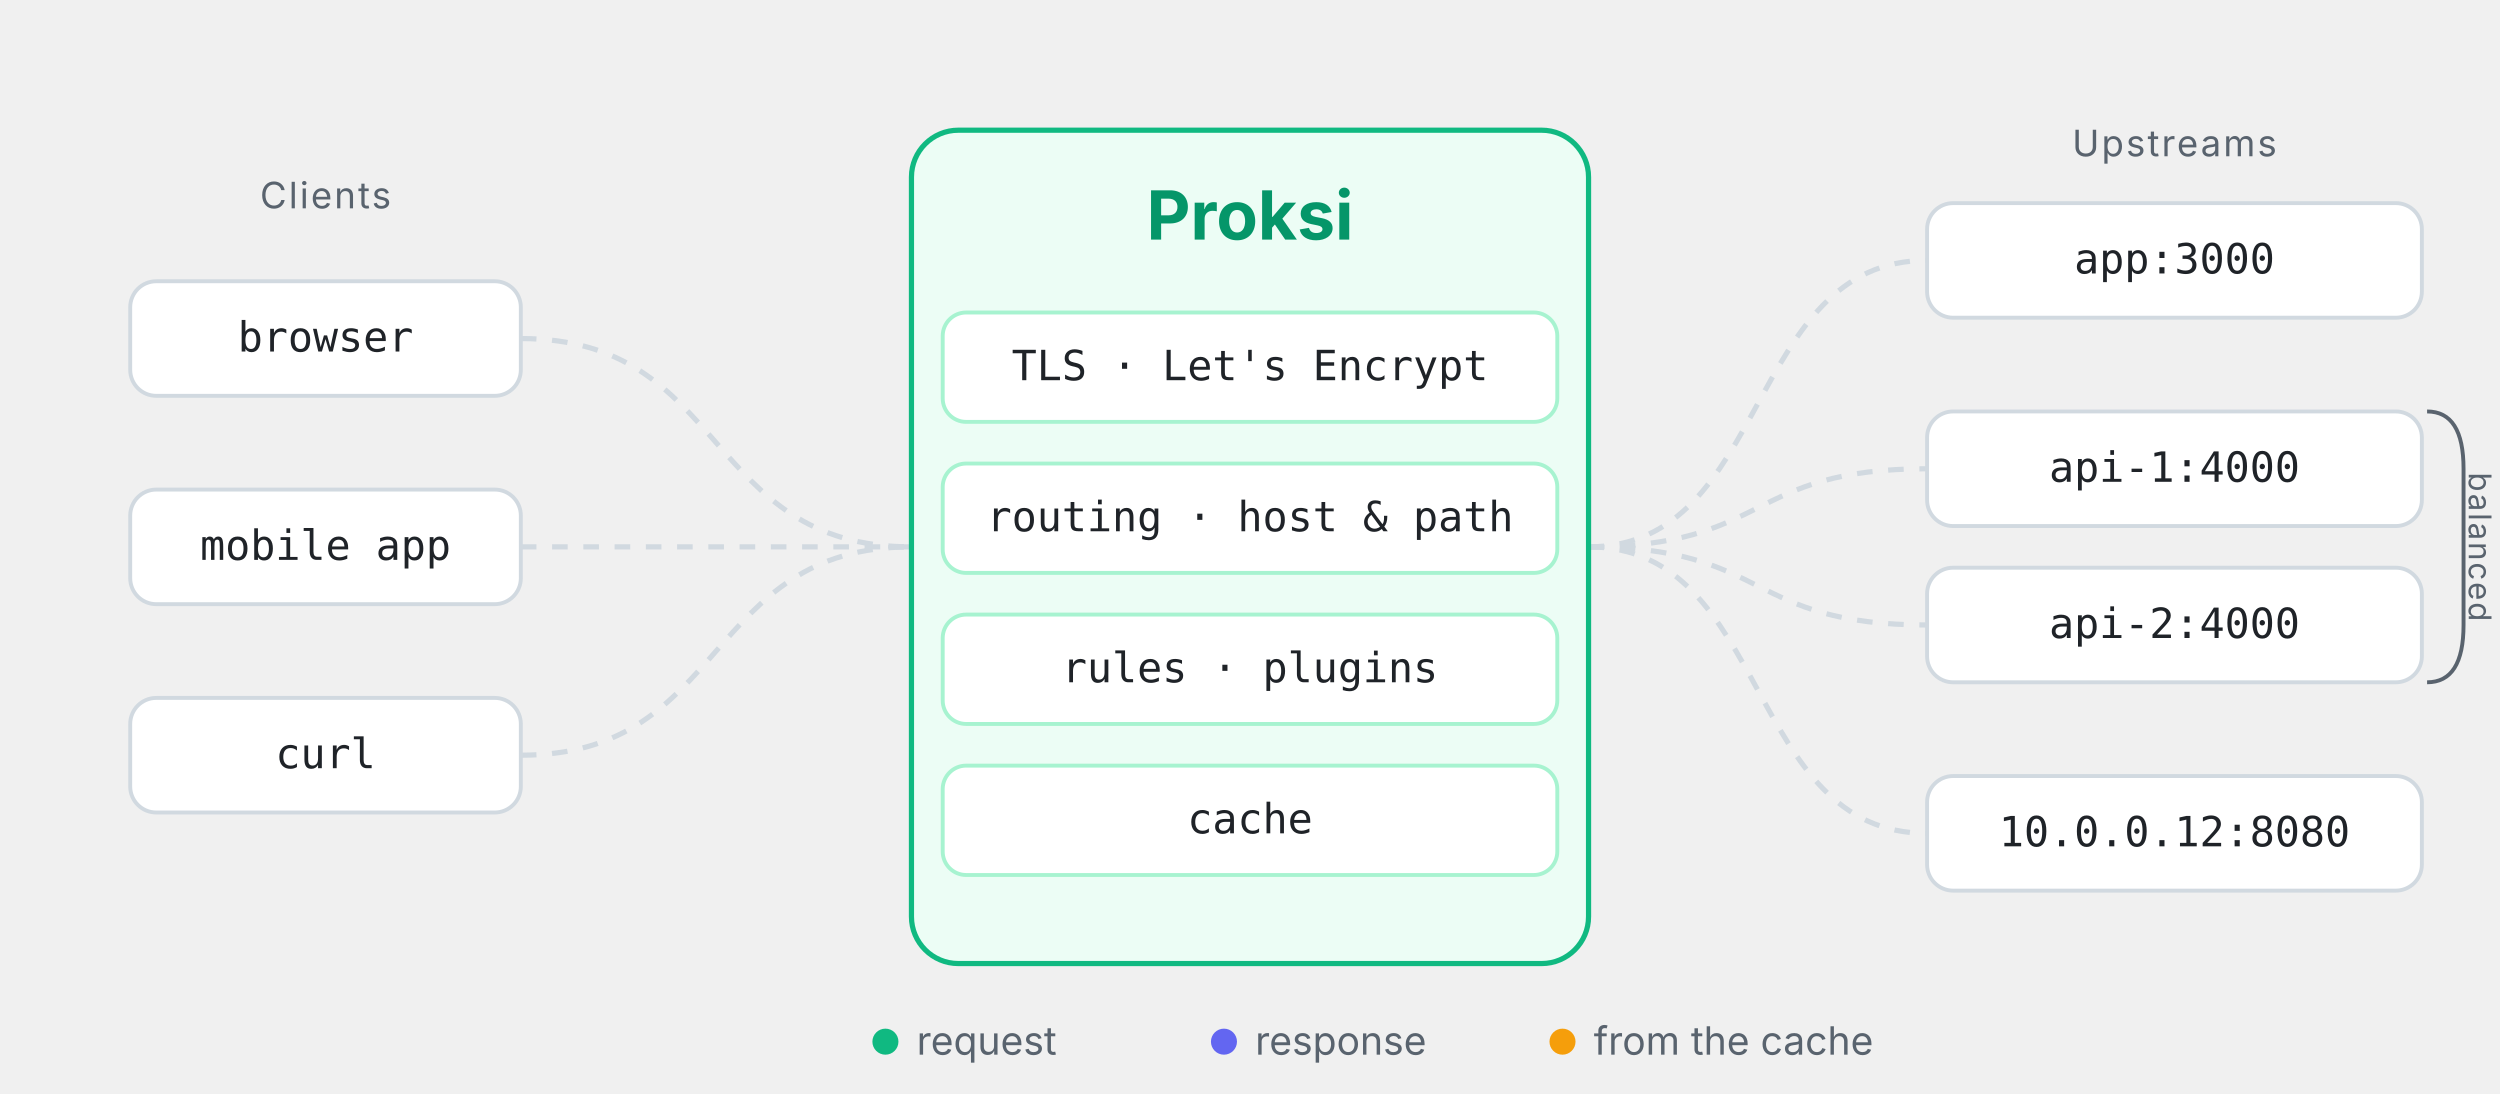
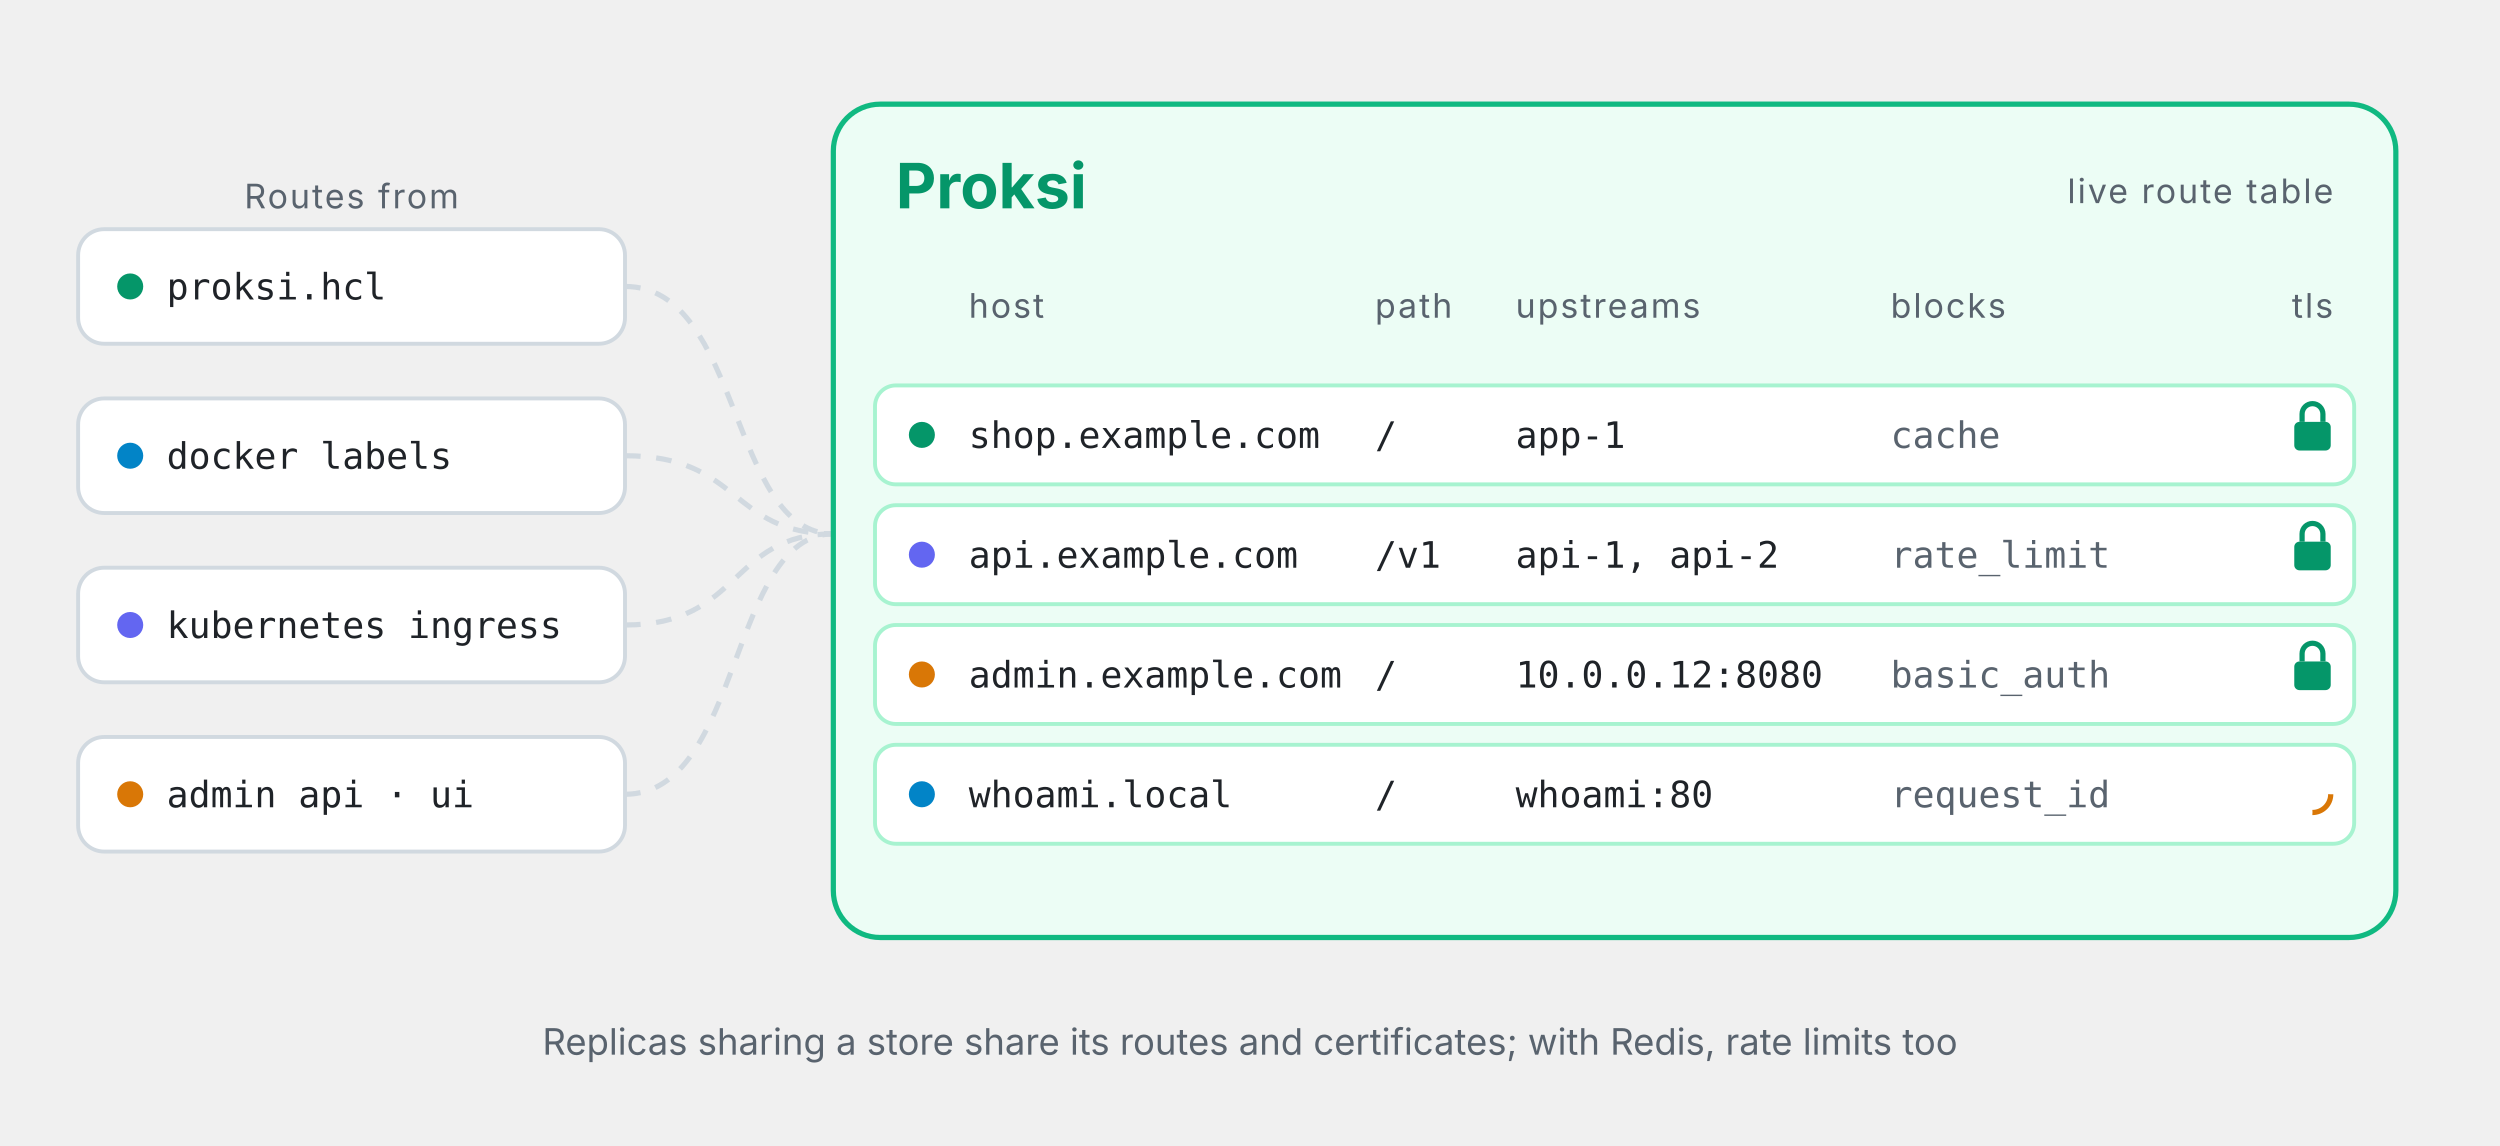
- <svg xmlns="http://www.w3.org/2000/svg" viewBox="0 0 960 420" width="960" height="420" role="img" aria-labelledby="title desc">
+ <svg xmlns="http://www.w3.org/2000/svg" viewBox="0 0 960 440" width="960" height="440" role="img" aria-labelledby="title desc">
  <style>
-     text { font-family: ui-monospace, SFMono-Regular, Menlo, Consolas, monospace; font-size: 16px; fill: #1f2328; }
-     .label { font-family: system-ui, -apple-system, "Segoe UI", sans-serif; font-size: 14px; fill: #59636e; letter-spacing: .06em; text-transform: uppercase; }
-     .title { font-family: system-ui, -apple-system, "Segoe UI", sans-serif; font-size: 26px; font-weight: 700; fill: #059669; }
+     text { font-family: ui-monospace, SFMono-Regular, Menlo, Consolas, monospace; font-size: 14px; fill: #1f2328; }
+     .label { font-family: system-ui, -apple-system, "Segoe UI", sans-serif; font-size: 13px; fill: #59636e; letter-spacing: .06em; text-transform: uppercase; }
+     .note { font-family: system-ui, -apple-system, "Segoe UI", sans-serif; font-size: 14px; fill: #59636e; }
+     .title { font-family: system-ui, -apple-system, "Segoe UI", sans-serif; font-size: 24px; font-weight: 700; fill: #059669; }
    .wire { fill: none; stroke: #d1d9e0; stroke-width: 2; stroke-dasharray: 6 6; animation: flow 1.2s linear infinite; }
    @keyframes flow { to { stroke-dashoffset: -12; } }
-     @media (prefers-reduced-motion: reduce) { .packet, .glow { display: none; } .wire { animation: none; } }
+     @media (prefers-reduced-motion: reduce) { .motion { display: none; } .wire { animation: none; } .settled { opacity: 1 !important; } }
  </style>
  <defs>
-     <path id="c0" d="M200,130 C280,130 270,210 350,210" />
-     <path id="c1" d="M200,210 C280,210 270,210 350,210" />
-     <path id="c2" d="M200,290 C280,290 270,210 350,210" />
-     <path id="u0" d="M610,210 C680,210 670,100 740,100" />
-     <path id="u1" d="M610,210 C680,210 670,180 740,180" />
-     <path id="u2" d="M610,210 C680,210 670,240 740,240" />
-     <path id="u3" d="M610,210 C680,210 670,320 740,320" />
+     <path id="w-file" d="M240,110 C285,110 280,205 320,205" />
+     <path id="w-docker" d="M240,175 C285,175 280,205 320,205" />
+     <path id="w-k8s" d="M240,240 C285,240 280,205 320,205" />
+     <path id="w-admin" d="M240,305 C285,305 280,205 320,205" />
  </defs>
-   <text class="label" x="125" y="80" text-anchor="middle">Clients</text>
-   <text class="label" x="835" y="60" text-anchor="middle">Upstreams</text>
-   <use href="#c0" class="wire" />
-   <use href="#c1" class="wire" />
-   <use href="#c2" class="wire" />
-   <use href="#u0" class="wire" />
-   <use href="#u1" class="wire" />
-   <use href="#u2" class="wire" />
-   <use href="#u3" class="wire" />
-   <rect x="50" y="108" width="150" height="44" rx="10" fill="#ffffff" stroke="#d1d9e0" stroke-width="1.5" />
-   <text x="125" y="135" text-anchor="middle">browser</text>
-   <rect x="50" y="188" width="150" height="44" rx="10" fill="#ffffff" stroke="#d1d9e0" stroke-width="1.5" />
-   <text x="125" y="215" text-anchor="middle">mobile app</text>
-   <rect x="50" y="268" width="150" height="44" rx="10" fill="#ffffff" stroke="#d1d9e0" stroke-width="1.5" />
-   <text x="125" y="295" text-anchor="middle">curl</text>
-   <rect x="740" y="78" width="190" height="44" rx="10" fill="#ffffff" stroke="#d1d9e0" stroke-width="1.5" />
-   <text x="835" y="105" text-anchor="middle">app:3000</text>
-   <rect x="740" y="158" width="190" height="44" rx="10" fill="#ffffff" stroke="#d1d9e0" stroke-width="1.5" />
-   <text x="835" y="185" text-anchor="middle">api-1:4000</text>
-   <rect x="740" y="218" width="190" height="44" rx="10" fill="#ffffff" stroke="#d1d9e0" stroke-width="1.5" />
-   <text x="835" y="245" text-anchor="middle">api-2:4000</text>
-   <rect x="740" y="298" width="190" height="44" rx="10" fill="#ffffff" stroke="#d1d9e0" stroke-width="1.5" />
-   <text x="835" y="325" text-anchor="middle">10.0.0.12:8080</text>
-   <path d="M932,158 q14,0 14,22 v60 q0,22 -14,22" fill="none" stroke="#59636e" stroke-width="1.5" />
-   <text class="label" x="952" y="214" text-anchor="middle" transform="rotate(90 952 210)" style="font-size:12px">balanced</text>
-   <rect x="350" y="50" width="260" height="320" rx="18" fill="#ecfdf5" stroke="#10b981" stroke-width="2" />
-   <text class="title" x="480" y="92" text-anchor="middle">Proksi</text>
-   <rect x="362" y="120" width="236" height="42" rx="9" fill="#ffffff" stroke="#a7f3d0" stroke-width="1.5" />
-   <rect class="glow" x="362" y="120" width="236" height="42" rx="9" fill="none" stroke="#059669" stroke-width="2.5" opacity="0">
-     <animate attributeName="opacity" dur="9.0s" repeatCount="indefinite" calcMode="linear" values="0;0;1;0;0;1;0;0;1;0;0;1;0;0;1;0;0;1;0;0" keyTimes="0;0.078;0.094;0.128;0.233;0.25;0.283;0.389;0.406;0.439;0.544;0.561;0.594;0.7;0.717;0.75;0.856;0.872;0.906;1" />
-   </rect>
-   <text x="480" y="146" text-anchor="middle">TLS · Let's Encrypt</text>
-   <rect x="362" y="178" width="236" height="42" rx="9" fill="#ffffff" stroke="#a7f3d0" stroke-width="1.5" />
-   <rect class="glow" x="362" y="178" width="236" height="42" rx="9" fill="none" stroke="#059669" stroke-width="2.5" opacity="0">
-     <animate attributeName="opacity" dur="9.0s" repeatCount="indefinite" calcMode="linear" values="0;0;1;0;0;1;0;0;1;0;0;1;0;0;1;0;0;1;0;0" keyTimes="0;0.091;0.108;0.141;0.247;0.263;0.297;0.402;0.419;0.452;0.558;0.574;0.608;0.713;0.73;0.763;0.869;0.886;0.919;1" />
-   </rect>
-   <text x="480" y="204" text-anchor="middle">routing · host &amp; path</text>
-   <rect x="362" y="236" width="236" height="42" rx="9" fill="#ffffff" stroke="#a7f3d0" stroke-width="1.5" />
-   <rect class="glow" x="362" y="236" width="236" height="42" rx="9" fill="none" stroke="#059669" stroke-width="2.5" opacity="0">
-     <animate attributeName="opacity" dur="9.0s" repeatCount="indefinite" calcMode="linear" values="0;0;1;0;0;1;0;0;1;0;0;1;0;0;1;0;0;1;0;0" keyTimes="0;0.104;0.121;0.154;0.26;0.277;0.31;0.416;0.432;0.466;0.571;0.588;0.621;0.727;0.743;0.777;0.882;0.899;0.932;1" />
-   </rect>
-   <text x="480" y="262" text-anchor="middle">rules · plugins</text>
-   <rect x="362" y="294" width="236" height="42" rx="9" fill="#ffffff" stroke="#a7f3d0" stroke-width="1.5" />
-   <rect class="glow" x="362" y="294" width="236" height="42" rx="9" fill="none" stroke="#f59e0b" stroke-width="2.5" opacity="0">
-     <animate attributeName="opacity" dur="9.0s" repeatCount="indefinite" calcMode="linear" values="0;0;1;0;0" keyTimes="0;0.429;0.446;0.479;1" />
-   </rect>
-   <text x="480" y="320" text-anchor="middle">cache</text>
-   <circle class="packet" r="5" fill="#10b981" opacity="0">
-     <animateMotion dur="9.0s" repeatCount="indefinite" calcMode="linear" keyPoints="0;0;1;1" keyTimes="0;0;0.078;1">
-       <mpath href="#c0" />
+   <text class="label" x="135" y="80" text-anchor="middle">Routes from</text>
+   <use href="#w-file" class="wire" />
+   <use href="#w-docker" class="wire" />
+   <use href="#w-k8s" class="wire" />
+   <use href="#w-admin" class="wire" />
+   <rect x="30" y="88" width="210" height="44" rx="10" fill="#ffffff" stroke="#d1d9e0" stroke-width="1.5" />
+   <circle cx="50" cy="110" r="5" fill="#059669" />
+   <text x="64" y="115">proksi.hcl</text>
+   <rect x="30" y="153" width="210" height="44" rx="10" fill="#ffffff" stroke="#d1d9e0" stroke-width="1.5" />
+   <circle cx="50" cy="175" r="5" fill="#0284c7" />
+   <text x="64" y="180">docker labels</text>
+   <rect x="30" y="218" width="210" height="44" rx="10" fill="#ffffff" stroke="#d1d9e0" stroke-width="1.5" />
+   <circle cx="50" cy="240" r="5" fill="#6366f1" />
+   <text x="64" y="245">kubernetes ingress</text>
+   <rect x="30" y="283" width="210" height="44" rx="10" fill="#ffffff" stroke="#d1d9e0" stroke-width="1.5" />
+   <circle cx="50" cy="305" r="5" fill="#d97706" />
+   <text x="64" y="310">admin api · ui</text>
+   <rect x="320" y="40" width="600" height="320" rx="18" fill="#ecfdf5" stroke="#10b981" stroke-width="2" />
+   <text class="title" x="344" y="80">Proksi</text>
+   <text class="label" x="896" y="78" text-anchor="end">live route table</text>
+   <text class="label" x="372" y="122">host</text>
+   <text class="label" x="528" y="122">path</text>
+   <text class="label" x="582" y="122">upstreams</text>
+   <text class="label" x="726" y="122">blocks</text>
+   <text class="label" x="888" y="122" text-anchor="middle">tls</text>
+   <g>
+     <rect x="336" y="148" width="568" height="38" rx="8" fill="#ffffff" stroke="#a7f3d0" stroke-width="1.5" />
+     <circle cx="354" cy="167" r="5" fill="#059669" />
+     <text x="372" y="172">shop.example.com</text>
+     <text x="528" y="172">/</text>
+     <text x="582" y="172" class="settled" opacity="0">app-1, app-2
+       <animate attributeName="opacity" dur="10.0s" repeatCount="indefinite" calcMode="discrete" values="0;1;0" keyTimes="0;0.62;0.96" />
+     </text>
+     <text x="582" y="172" class="motion">app-1
+       <animate attributeName="opacity" dur="10.0s" repeatCount="indefinite" calcMode="discrete" values="1;0;1" keyTimes="0;0.62;0.96" />
+     </text>
+     <text x="726" y="172" fill="#59636e" style="fill:#59636e">cache</text>
+     <rect x="881" y="162" width="14" height="11" rx="2" fill="#059669" />
+     <path d="M884,162 v-3 a4,4 0 0 1 8,0 v3" fill="none" stroke="#059669" stroke-width="2" />
+     <rect class="motion" x="336" y="148" width="568" height="38" rx="8" fill="none" stroke="#059669" stroke-width="2.5" opacity="0">
+       <animate attributeName="opacity" dur="10.0s" repeatCount="indefinite" calcMode="linear" values="0;0;1;0;0" keyTimes="0;0.6;0.63;0.74;1" />
+     </rect>
+   </g>
+   <g>
+     <rect x="336" y="194" width="568" height="38" rx="8" fill="#ffffff" stroke="#a7f3d0" stroke-width="1.5" />
+     <circle cx="354" cy="213" r="5" fill="#6366f1" />
+     <text x="372" y="218">api.example.com</text>
+     <text x="528" y="218">/v1</text>
+     <text x="582" y="218">api-1, api-2</text>
+     <text x="726" y="218" fill="#59636e" style="fill:#59636e">rate_limit</text>
+     <rect x="881" y="208" width="14" height="11" rx="2" fill="#059669" />
+     <path d="M884,208 v-3 a4,4 0 0 1 8,0 v3" fill="none" stroke="#059669" stroke-width="2" />
+   </g>
+   <g>
+     <rect x="336" y="240" width="568" height="38" rx="8" fill="#ffffff" stroke="#a7f3d0" stroke-width="1.5" />
+     <circle cx="354" cy="259" r="5" fill="#d97706" />
+     <text x="372" y="264">admin.example.com</text>
+     <text x="528" y="264">/</text>
+     <text x="582" y="264">10.0.0.12:8080</text>
+     <text x="726" y="264" fill="#59636e" style="fill:#59636e">basic_auth</text>
+     <rect x="881" y="254" width="14" height="11" rx="2" fill="#059669" />
+     <path d="M884,254 v-3 a4,4 0 0 1 8,0 v3" fill="none" stroke="#059669" stroke-width="2" />
+   </g>
+   <g class="settled">
+     <animate attributeName="opacity" dur="10.0s" repeatCount="indefinite" calcMode="linear" values="0;0;1;1;0;0" keyTimes="0;0.12;0.16;0.92;0.96;1" />
+     <rect x="336" y="286" width="568" height="38" rx="8" fill="#ffffff" stroke="#a7f3d0" stroke-width="1.5" />
+     <circle cx="354" cy="305" r="5" fill="#0284c7" />
+     <text x="372" y="310">whoami.local</text>
+     <text x="528" y="310">/</text>
+     <text x="582" y="310">whoami:80</text>
+     <text x="726" y="310" fill="#59636e" style="fill:#59636e">request_id</text>
+     <g class="motion">
+       <animate attributeName="opacity" dur="10.0s" repeatCount="indefinite" calcMode="discrete" values="1;0;1" keyTimes="0;0.36;0.96" />
+       <circle cx="888" cy="305" r="7" fill="none" stroke="#d97706" stroke-width="2" stroke-dasharray="11 33">
+         <animateTransform attributeName="transform" type="rotate" from="0 888 305" to="360 888 305" dur="1s" repeatCount="indefinite" />
+       </circle>
+     </g>
+     <g class="settled" opacity="0">
+       <animate attributeName="opacity" dur="10.0s" repeatCount="indefinite" calcMode="discrete" values="0;1;0" keyTimes="0;0.36;0.96" />
+       <rect x="881" y="300" width="14" height="11" rx="2" fill="#059669" />
+       <path d="M884,300 v-3 a4,4 0 0 1 8,0 v3" fill="none" stroke="#059669" stroke-width="2" />
+     </g>
+     <rect class="motion" x="336" y="286" width="568" height="38" rx="8" fill="none" stroke="#0284c7" stroke-width="2.5" opacity="0">
+       <animate attributeName="opacity" dur="10.0s" repeatCount="indefinite" calcMode="linear" values="0;0;1;0;0" keyTimes="0;0.14;0.17;0.28;1" />
+     </rect>
+   </g>
+   <text class="note motion" x="620" y="346" text-anchor="middle" opacity="0">whoami started: routed from its docker labels
+     <animate attributeName="opacity" dur="10.0s" repeatCount="indefinite" calcMode="linear" values="0;0;1;1;0;0" keyTimes="0;0.14;0.16;0.34;0.36;1" />
+   </text>
+   <text class="note motion" x="620" y="346" text-anchor="middle" opacity="0">certificate ordered from Let's Encrypt
+     <animate attributeName="opacity" dur="10.0s" repeatCount="indefinite" calcMode="linear" values="0;0;1;1;0;0" keyTimes="0;0.36;0.38;0.54;0.56;1" />
+   </text>
+   <text class="note motion" x="620" y="346" text-anchor="middle" opacity="0">proksi.hcl changed: applied, no connection dropped
+     <animate attributeName="opacity" dur="10.0s" repeatCount="indefinite" calcMode="linear" values="0;0;1;1;0;0" keyTimes="0;0.6;0.62;0.84;0.86;1" />
+   </text>
+   <text class="note motion" x="620" y="346" text-anchor="middle" opacity="0">whoami stopped: route removed
+     <animate attributeName="opacity" dur="10.0s" repeatCount="indefinite" calcMode="linear" values="0;0;1;1;0;0" keyTimes="0;0.92;0.94;0.97;0.99;1" />
+   </text>
+   <circle class="motion" r="5" fill="#0284c7" opacity="0">
+     <animateMotion dur="10.0s" repeatCount="indefinite" calcMode="linear" keyPoints="0;0;1;1" keyTimes="0;0;0.12;1">
+       <mpath href="#w-docker" />
    </animateMotion>
-     <animate attributeName="opacity" dur="9.0s" repeatCount="indefinite" calcMode="discrete" values="0;1;0" keyTimes="0;0;0.078" />
+     <animate attributeName="opacity" dur="10.0s" repeatCount="indefinite" calcMode="discrete" values="0;1;0" keyTimes="0;0;0.12" />
  </circle>
-   <circle class="packet" r="5" fill="#10b981" opacity="0">
-     <animateMotion dur="9.0s" repeatCount="indefinite" calcMode="linear" keyPoints="0;0;1;1" keyTimes="0;0.117;0.194;1">
-       <mpath href="#u0" />
+   <circle class="motion" r="5" fill="#059669" opacity="0">
+     <animateMotion dur="10.0s" repeatCount="indefinite" calcMode="linear" keyPoints="0;0;1;1" keyTimes="0;0.48;0.6;1">
+       <mpath href="#w-file" />
    </animateMotion>
-     <animate attributeName="opacity" dur="9.0s" repeatCount="indefinite" calcMode="discrete" values="0;1;0" keyTimes="0;0.117;0.194" />
+     <animate attributeName="opacity" dur="10.0s" repeatCount="indefinite" calcMode="discrete" values="0;1;0" keyTimes="0;0.48;0.6" />
  </circle>
-   <circle class="packet" r="5" fill="#6366f1" opacity="0">
-     <animateMotion dur="9.0s" repeatCount="indefinite" calcMode="linear" keyPoints="1;1;0;0" keyTimes="0;0.222;0.3;1">
-       <mpath href="#u0" />
-     </animateMotion>
-     <animate attributeName="opacity" dur="9.0s" repeatCount="indefinite" calcMode="discrete" values="0;1;0" keyTimes="0;0.222;0.3" />
-   </circle>
-   <circle class="packet" r="5" fill="#6366f1" opacity="0">
-     <animateMotion dur="9.0s" repeatCount="indefinite" calcMode="linear" keyPoints="1;1;0;0" keyTimes="0;0.3;0.378;1">
-       <mpath href="#c0" />
-     </animateMotion>
-     <animate attributeName="opacity" dur="9.0s" repeatCount="indefinite" calcMode="discrete" values="0;1;0" keyTimes="0;0.3;0.378" />
-   </circle>
-   <circle class="packet" r="5" fill="#10b981" opacity="0">
-     <animateMotion dur="9.0s" repeatCount="indefinite" calcMode="linear" keyPoints="0;0;1;1" keyTimes="0;0.156;0.233;1">
-       <mpath href="#c1" />
-     </animateMotion>
-     <animate attributeName="opacity" dur="9.0s" repeatCount="indefinite" calcMode="discrete" values="0;1;0" keyTimes="0;0.156;0.233" />
-   </circle>
-   <circle class="packet" r="5" fill="#10b981" opacity="0">
-     <animateMotion dur="9.0s" repeatCount="indefinite" calcMode="linear" keyPoints="0;0;1;1" keyTimes="0;0.272;0.35;1">
-       <mpath href="#u1" />
-     </animateMotion>
-     <animate attributeName="opacity" dur="9.0s" repeatCount="indefinite" calcMode="discrete" values="0;1;0" keyTimes="0;0.272;0.35" />
-   </circle>
-   <circle class="packet" r="5" fill="#6366f1" opacity="0">
-     <animateMotion dur="9.0s" repeatCount="indefinite" calcMode="linear" keyPoints="1;1;0;0" keyTimes="0;0.378;0.456;1">
-       <mpath href="#u1" />
-     </animateMotion>
-     <animate attributeName="opacity" dur="9.0s" repeatCount="indefinite" calcMode="discrete" values="0;1;0" keyTimes="0;0.378;0.456" />
-   </circle>
-   <circle class="packet" r="5" fill="#6366f1" opacity="0">
-     <animateMotion dur="9.0s" repeatCount="indefinite" calcMode="linear" keyPoints="1;1;0;0" keyTimes="0;0.456;0.533;1">
-       <mpath href="#c1" />
-     </animateMotion>
-     <animate attributeName="opacity" dur="9.0s" repeatCount="indefinite" calcMode="discrete" values="0;1;0" keyTimes="0;0.456;0.533" />
-   </circle>
-   <circle class="packet" r="5" fill="#10b981" opacity="0">
-     <animateMotion dur="9.0s" repeatCount="indefinite" calcMode="linear" keyPoints="0;0;1;1" keyTimes="0;0.311;0.389;1">
-       <mpath href="#c2" />
-     </animateMotion>
-     <animate attributeName="opacity" dur="9.0s" repeatCount="indefinite" calcMode="discrete" values="0;1;0" keyTimes="0;0.311;0.389" />
-   </circle>
-   <circle class="packet" r="5" fill="#f59e0b" opacity="0">
-     <animateMotion dur="9.0s" repeatCount="indefinite" calcMode="linear" keyPoints="1;1;0;0" keyTimes="0;0.444;0.522;1">
-       <mpath href="#c2" />
-     </animateMotion>
-     <animate attributeName="opacity" dur="9.0s" repeatCount="indefinite" calcMode="discrete" values="0;1;0" keyTimes="0;0.444;0.522" />
-   </circle>
-   <circle class="packet" r="5" fill="#10b981" opacity="0">
-     <animateMotion dur="9.0s" repeatCount="indefinite" calcMode="linear" keyPoints="0;0;1;1" keyTimes="0;0.467;0.544;1">
-       <mpath href="#c0" />
-     </animateMotion>
-     <animate attributeName="opacity" dur="9.0s" repeatCount="indefinite" calcMode="discrete" values="0;1;0" keyTimes="0;0.467;0.544" />
-   </circle>
-   <circle class="packet" r="5" fill="#10b981" opacity="0">
-     <animateMotion dur="9.0s" repeatCount="indefinite" calcMode="linear" keyPoints="0;0;1;1" keyTimes="0;0.583;0.661;1">
-       <mpath href="#u2" />
-     </animateMotion>
-     <animate attributeName="opacity" dur="9.0s" repeatCount="indefinite" calcMode="discrete" values="0;1;0" keyTimes="0;0.583;0.661" />
-   </circle>
-   <circle class="packet" r="5" fill="#6366f1" opacity="0">
-     <animateMotion dur="9.0s" repeatCount="indefinite" calcMode="linear" keyPoints="1;1;0;0" keyTimes="0;0.689;0.767;1">
-       <mpath href="#u2" />
-     </animateMotion>
-     <animate attributeName="opacity" dur="9.0s" repeatCount="indefinite" calcMode="discrete" values="0;1;0" keyTimes="0;0.689;0.767" />
-   </circle>
-   <circle class="packet" r="5" fill="#6366f1" opacity="0">
-     <animateMotion dur="9.0s" repeatCount="indefinite" calcMode="linear" keyPoints="1;1;0;0" keyTimes="0;0.767;0.844;1">
-       <mpath href="#c0" />
-     </animateMotion>
-     <animate attributeName="opacity" dur="9.0s" repeatCount="indefinite" calcMode="discrete" values="0;1;0" keyTimes="0;0.767;0.844" />
-   </circle>
-   <circle class="packet" r="5" fill="#10b981" opacity="0">
-     <animateMotion dur="9.0s" repeatCount="indefinite" calcMode="linear" keyPoints="0;0;1;1" keyTimes="0;0.622;0.7;1">
-       <mpath href="#c1" />
-     </animateMotion>
-     <animate attributeName="opacity" dur="9.0s" repeatCount="indefinite" calcMode="discrete" values="0;1;0" keyTimes="0;0.622;0.7" />
-   </circle>
-   <circle class="packet" r="5" fill="#10b981" opacity="0">
-     <animateMotion dur="9.0s" repeatCount="indefinite" calcMode="linear" keyPoints="0;0;1;1" keyTimes="0;0.739;0.817;1">
-       <mpath href="#u3" />
-     </animateMotion>
-     <animate attributeName="opacity" dur="9.0s" repeatCount="indefinite" calcMode="discrete" values="0;1;0" keyTimes="0;0.739;0.817" />
-   </circle>
-   <circle class="packet" r="5" fill="#6366f1" opacity="0">
-     <animateMotion dur="9.0s" repeatCount="indefinite" calcMode="linear" keyPoints="1;1;0;0" keyTimes="0;0.844;0.922;1">
-       <mpath href="#u3" />
-     </animateMotion>
-     <animate attributeName="opacity" dur="9.0s" repeatCount="indefinite" calcMode="discrete" values="0;1;0" keyTimes="0;0.844;0.922" />
-   </circle>
-   <circle class="packet" r="5" fill="#6366f1" opacity="0">
-     <animateMotion dur="9.0s" repeatCount="indefinite" calcMode="linear" keyPoints="1;1;0;0" keyTimes="0;0.922;1;1">
-       <mpath href="#c1" />
-     </animateMotion>
-     <animate attributeName="opacity" dur="9.0s" repeatCount="indefinite" calcMode="discrete" values="0;1;0" keyTimes="0;0.922;1" />
-   </circle>
-   <circle class="packet" r="5" fill="#10b981" opacity="0">
-     <animateMotion dur="9.0s" repeatCount="indefinite" calcMode="linear" keyPoints="0;0;1;1" keyTimes="0;0.778;0.856;1">
-       <mpath href="#c2" />
-     </animateMotion>
-     <animate attributeName="opacity" dur="9.0s" repeatCount="indefinite" calcMode="discrete" values="0;1;0" keyTimes="0;0.778;0.856" />
-   </circle>
-   <circle class="packet" r="5" fill="#10b981" opacity="0">
-     <animateMotion dur="9.0s" repeatCount="indefinite" calcMode="linear" keyPoints="0;0;1;1" keyTimes="0;0.894;0.972;1">
-       <mpath href="#u1" />
-     </animateMotion>
-     <animate attributeName="opacity" dur="9.0s" repeatCount="indefinite" calcMode="discrete" values="0;1;0" keyTimes="0;0.894;0.972" />
-   </circle>
-   <circle class="packet" r="5" fill="#6366f1" opacity="0">
-     <animateMotion dur="9.0s" repeatCount="indefinite" calcMode="linear" keyPoints="1;1;0;0" keyTimes="0;0;0.078;1">
-       <mpath href="#u1" />
-     </animateMotion>
-     <animate attributeName="opacity" dur="9.0s" repeatCount="indefinite" calcMode="discrete" values="0;1;0" keyTimes="0;0;0.078" />
-   </circle>
-   <circle class="packet" r="5" fill="#6366f1" opacity="0">
-     <animateMotion dur="9.0s" repeatCount="indefinite" calcMode="linear" keyPoints="1;1;0;0" keyTimes="0;0.078;0.156;1">
-       <mpath href="#c2" />
-     </animateMotion>
-     <animate attributeName="opacity" dur="9.0s" repeatCount="indefinite" calcMode="discrete" values="0;1;0" keyTimes="0;0.078;0.156" />
-   </circle>
-   <circle cx="340" cy="400" r="5" fill="#10b981" />
-   <text class="label" x="352" y="405" style="text-transform:none;letter-spacing:0;font-size:15px">request</text>
-   <circle cx="470" cy="400" r="5" fill="#6366f1" />
-   <text class="label" x="482" y="405" style="text-transform:none;letter-spacing:0;font-size:15px">response</text>
-   <circle cx="600" cy="400" r="5" fill="#f59e0b" />
-   <text class="label" x="612" y="405" style="text-transform:none;letter-spacing:0;font-size:15px">from the cache</text>
+   <text class="note" x="480" y="405" text-anchor="middle">Replicas sharing a store share its routes and certificates; with Redis, rate limits too</text>
</svg>
